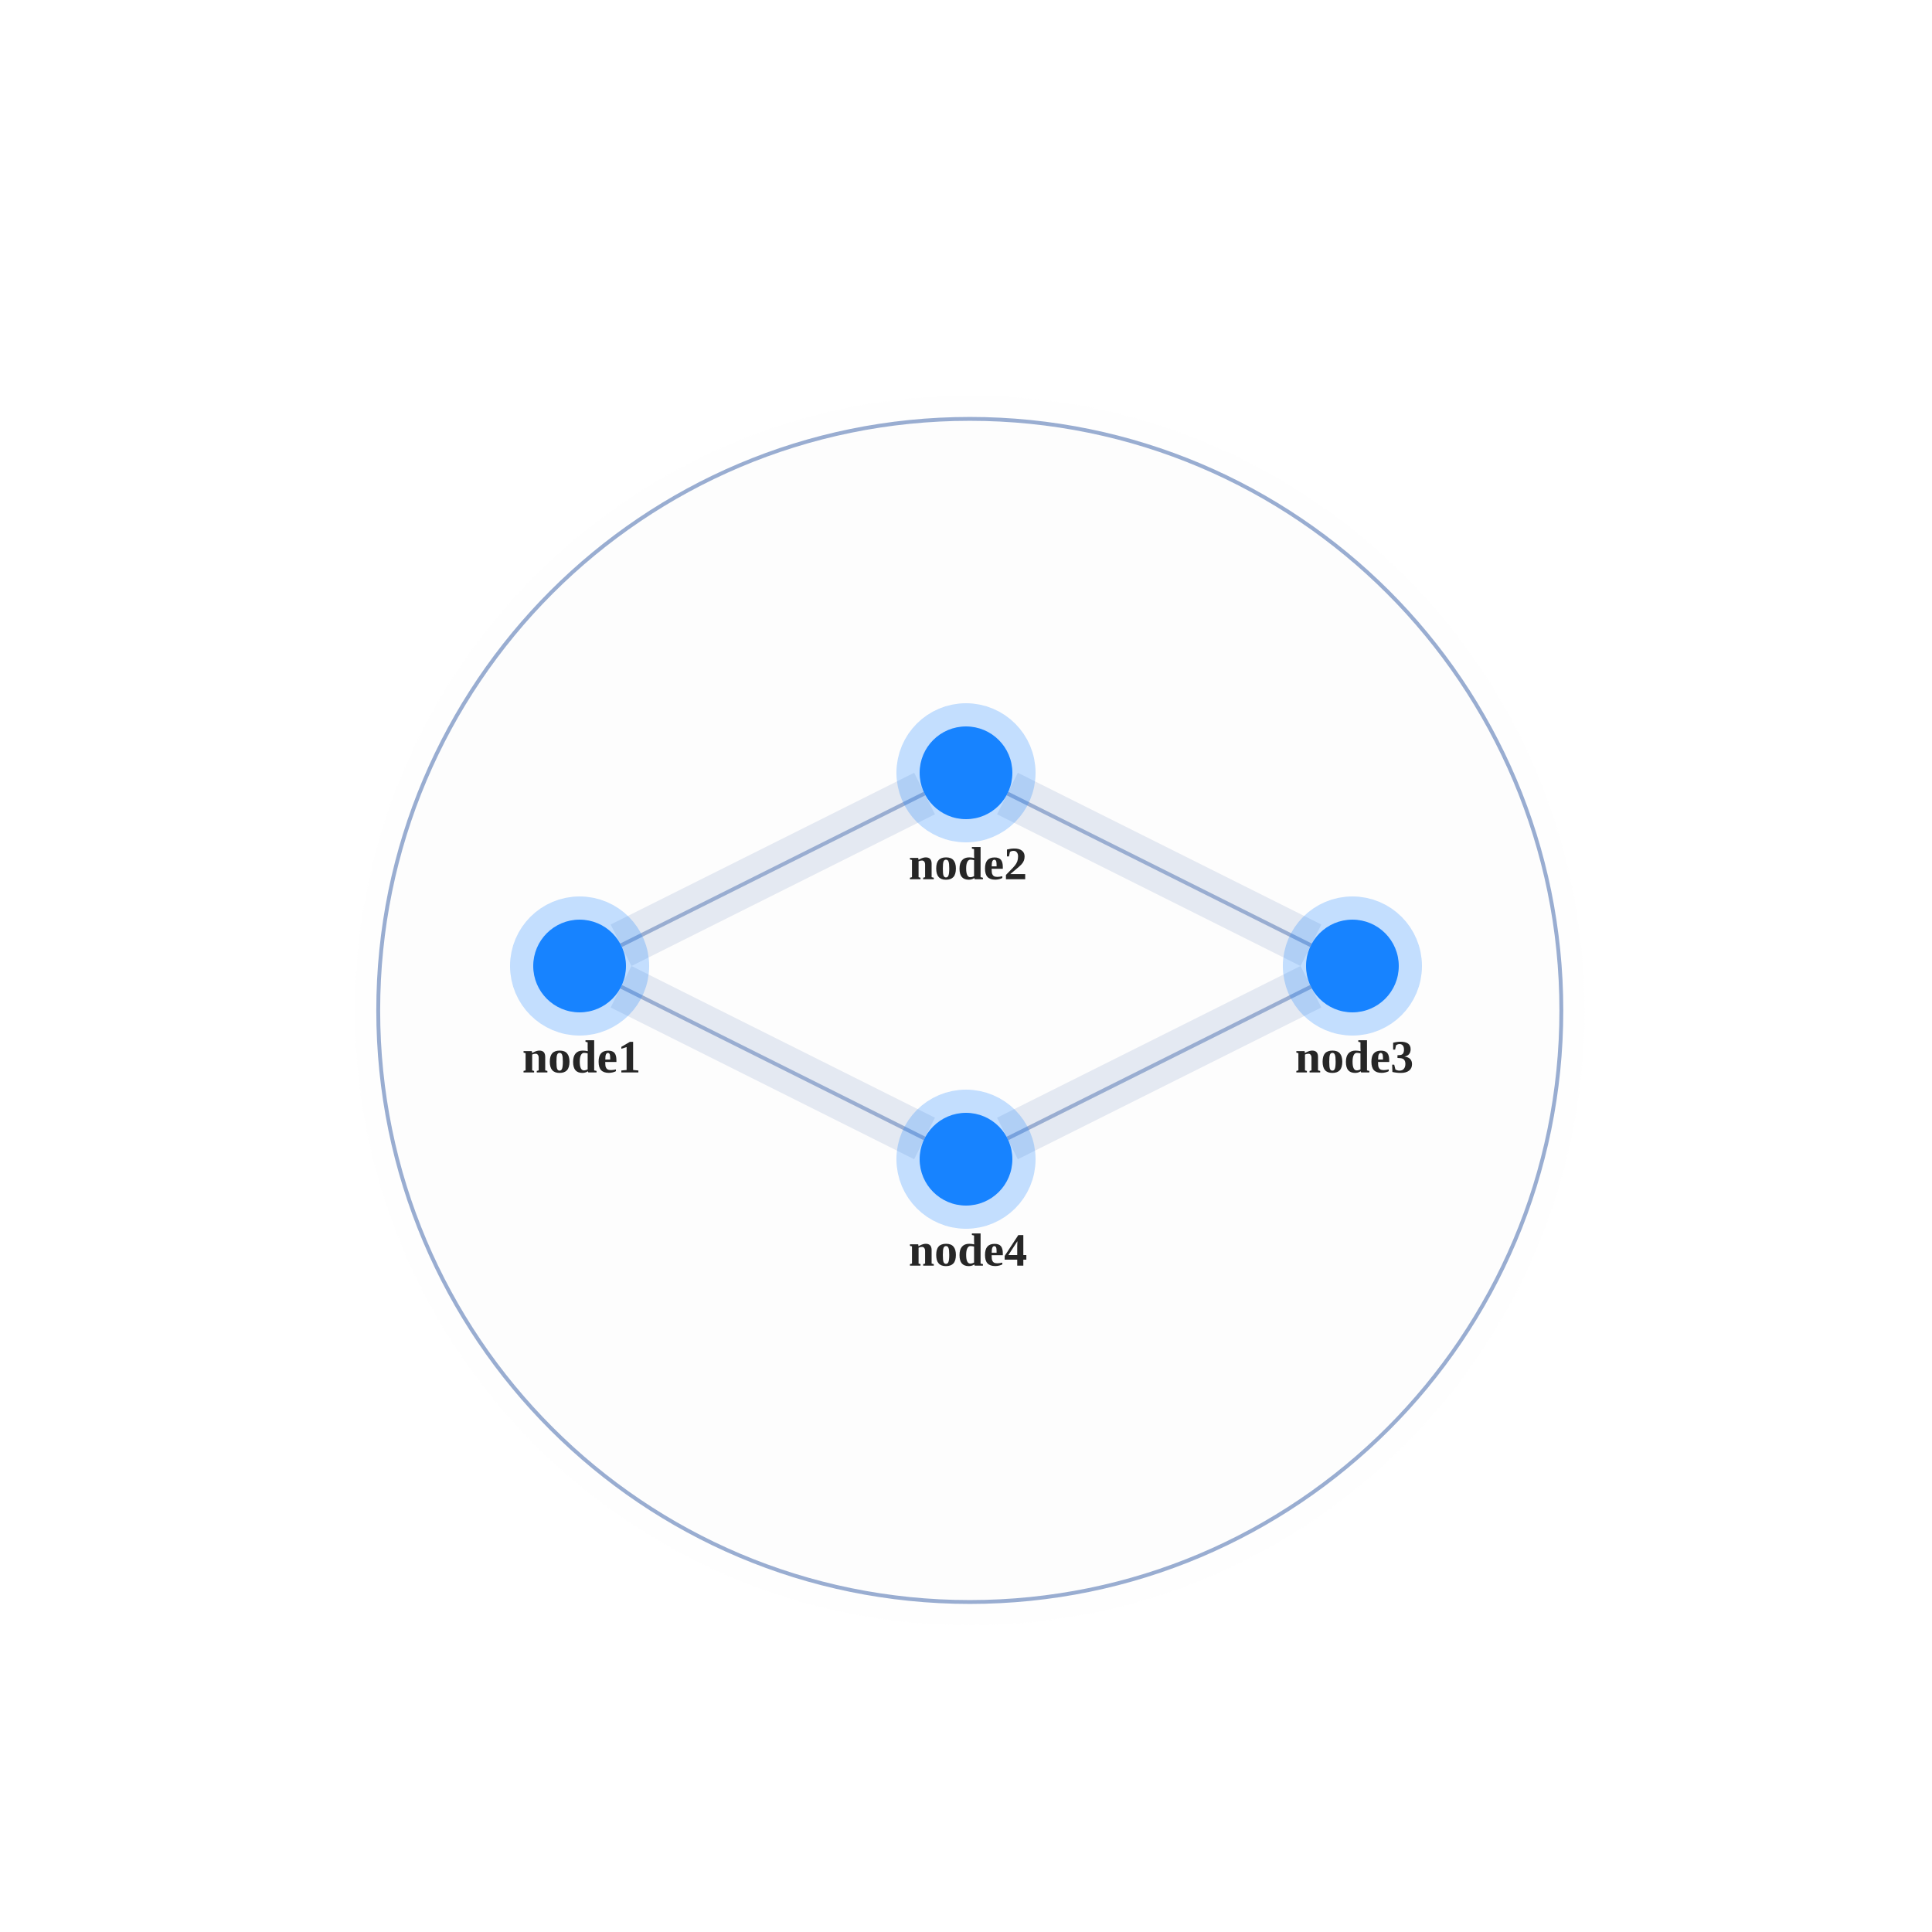
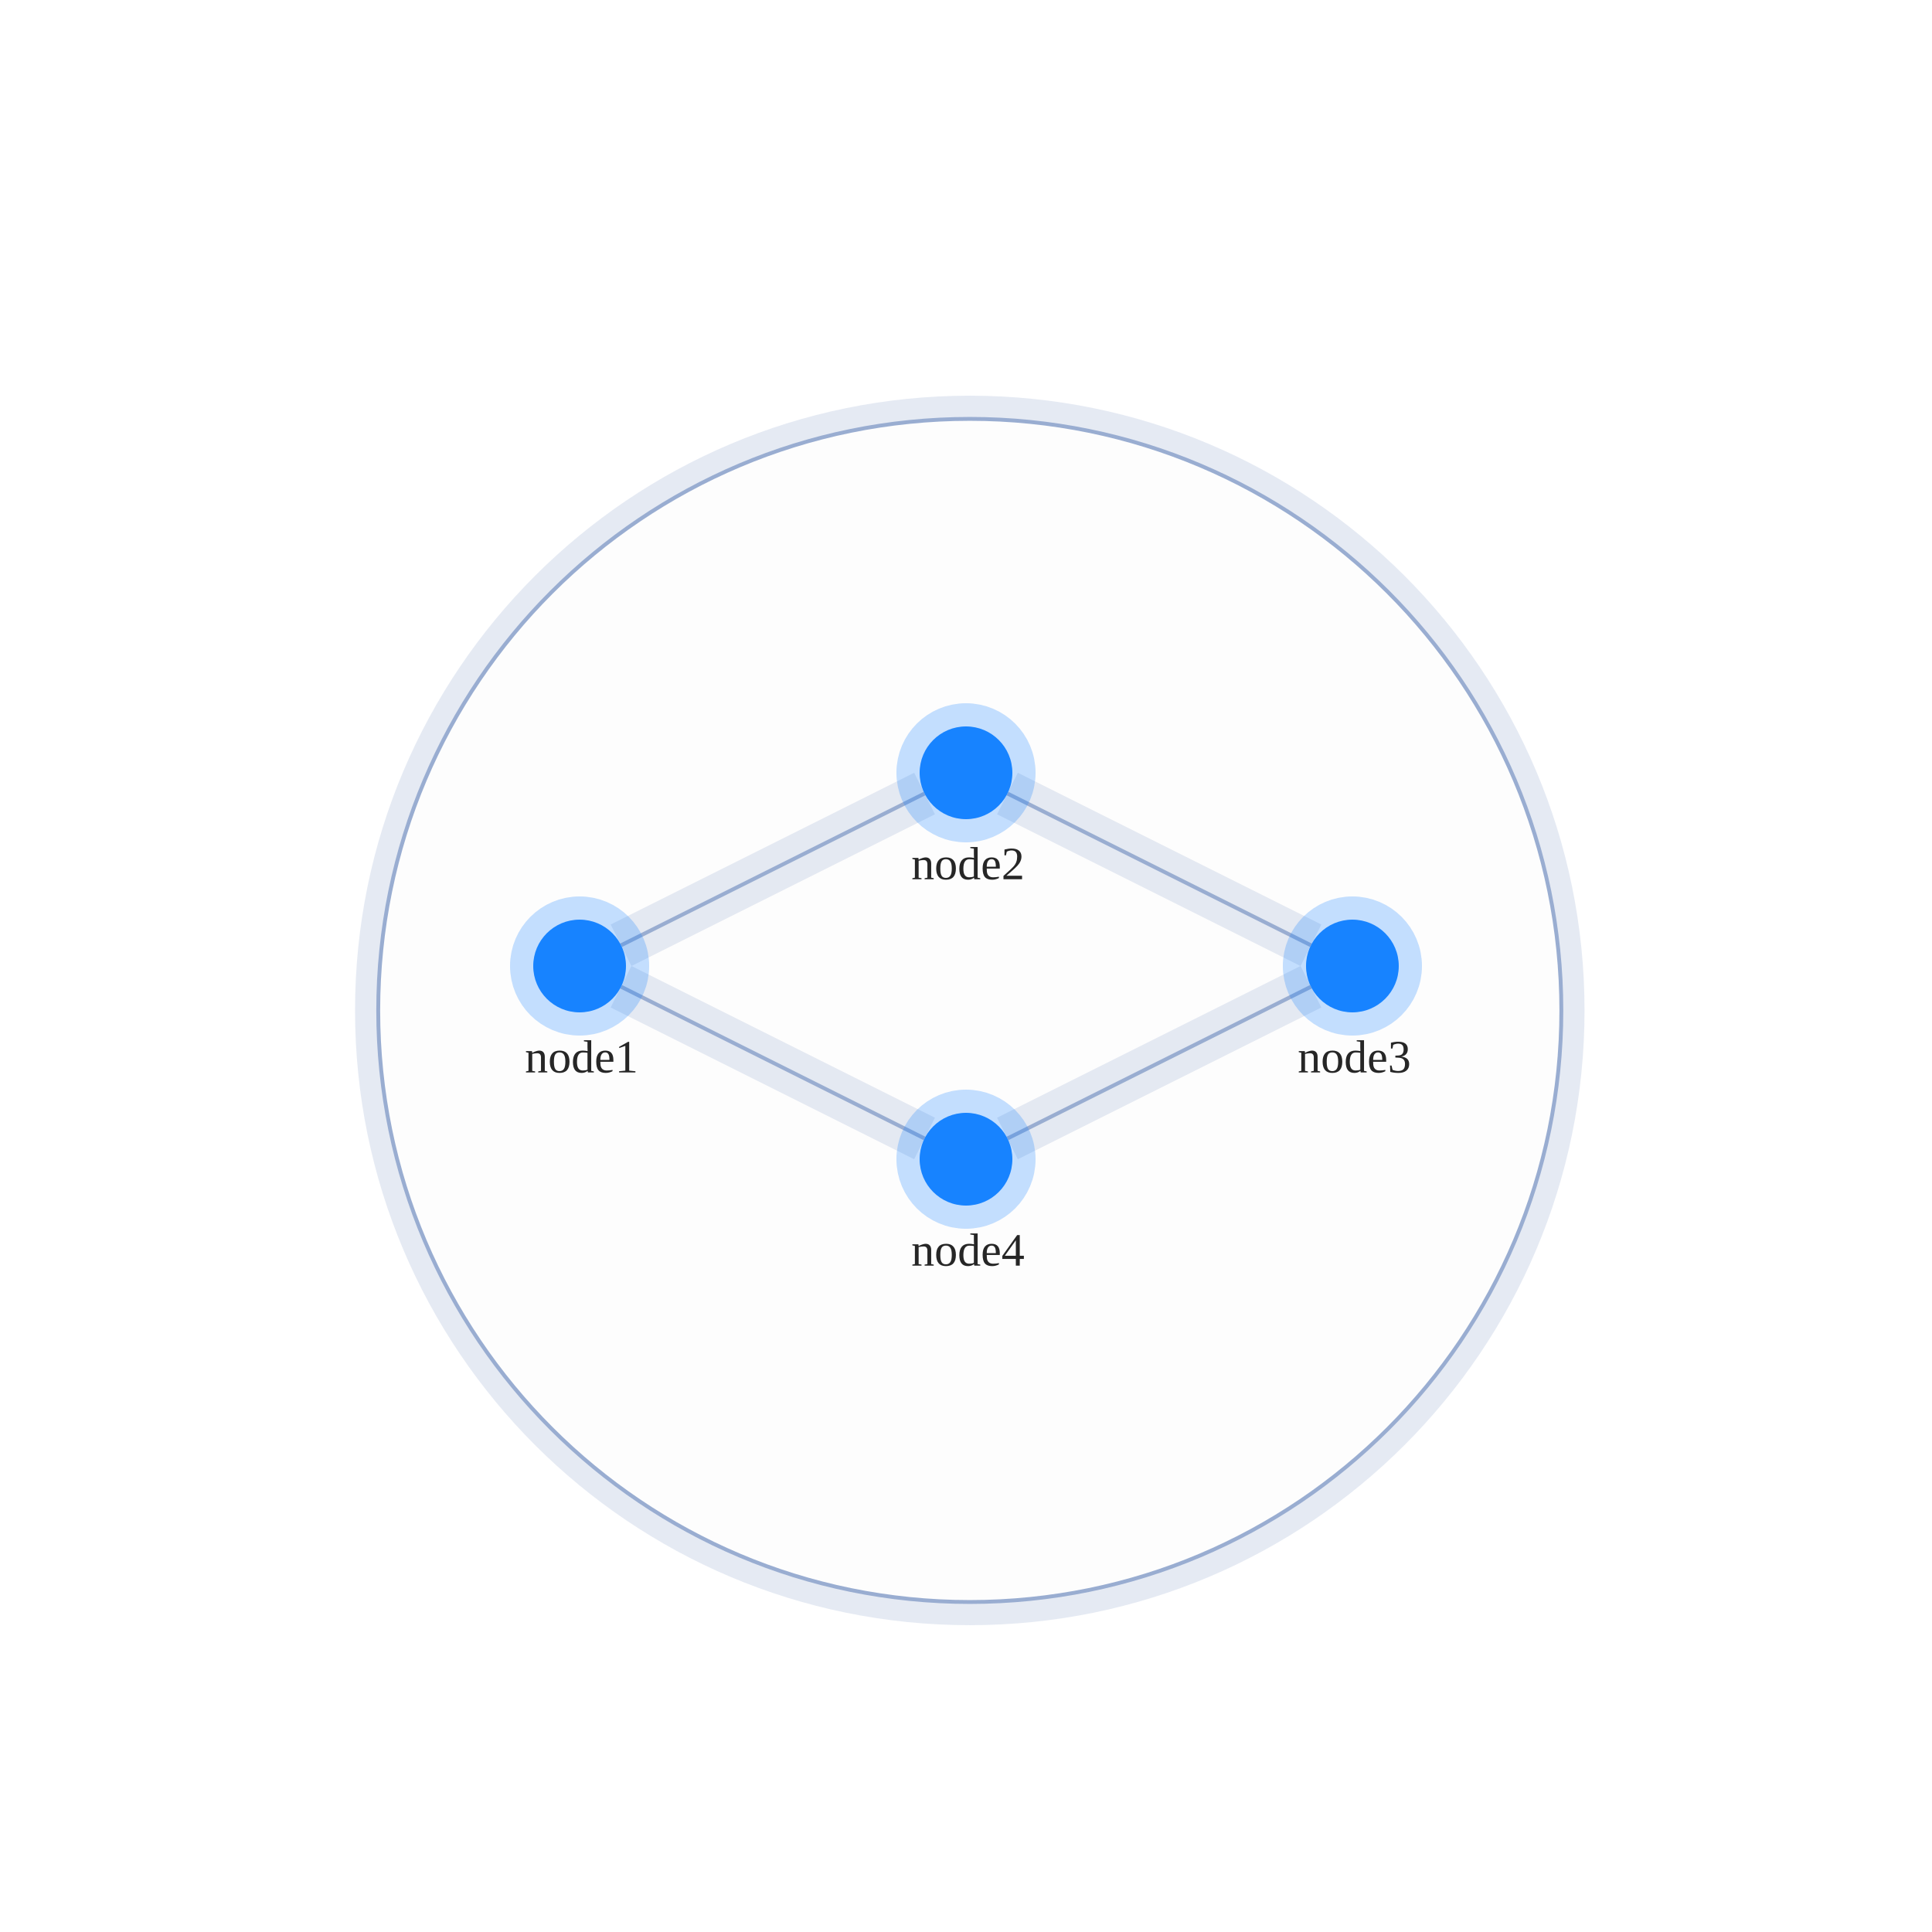
<svg xmlns="http://www.w3.org/2000/svg" width="500" height="500" style="background: transparent; position: absolute; outline: none;" color-interpolation-filters="sRGB" tabindex="1">
  <defs />
  <g id="g-svg-camera" transform="matrix(1,0,0,1,0,0)">
    <g id="g-root" fill="none" transform="matrix(1,0,0,1,0,0)">
      <g id="g-svg-7" fill="none" transform="matrix(1,0,0,1,0,0)">
        <g id="combo1" fill="none" transform="matrix(1,0,0,1,250.98,261.5)">
          <g transform="matrix(1,0,0,1,0,0)">
-             <circle id="halo" fill="none" transform="translate(-153.0956,-153.0956)" cx="153.096" cy="153.096" stroke-dasharray="0,0" stroke-width="12" stroke="rgba(253,253,253,1)" r="153.096" stroke-opacity="0.25" pointer-events="none" />
+             <circle id="halo" fill="none" transform="translate(-153.0956,-153.0956)" cx="153.096" cy="153.096" stroke-dasharray="0,0" stroke-width="12" stroke="rgba(153,173,209,1)" r="153.096" stroke-opacity="0.25" pointer-events="none" />
          </g>
          <g transform="matrix(1,0,0,1,0,0)">
            <circle id="key" fill="rgba(253,253,253,1)" transform="translate(-153.0956,-153.0956)" cx="153.096" cy="153.096" stroke-dasharray="0,0" stroke-width="1" stroke="rgba(153,173,209,1)" r="153.096" />
          </g>
        </g>
      </g>
      <g id="g-svg-6" fill="none" transform="matrix(1,0,0,1,0,0)">
        <g id="edge1" fill="none" marker-start="false" marker-end="false" transform="matrix(1,0,0,1,0,0)">
          <g id="edge1" fill="none" marker-start="false" marker-end="false" stroke="transparent" stroke-width="3" />
          <g transform="matrix(1,0,0,1,160.7331,205.3666)">
            <path id="halo" fill="none" d="M 0,39.267 L 78.534,0" stroke-width="12" stroke="rgba(153,173,209,1)" stroke-dasharray="0,0" pointer-events="none" stroke-opacity="0.25" />
            <path id="halo" fill="none" d="M 0,39.267 L 78.534,0" stroke-width="14" stroke="transparent" stroke-dasharray="0,0" pointer-events="none" stroke-opacity="0.25" />
          </g>
          <g transform="matrix(1,0,0,1,160.7331,205.3666)">
            <path id="key" fill="none" d="M 0,39.267 L 78.534,0" stroke-width="1" stroke="rgba(153,173,209,1)" />
            <path id="key" fill="none" d="M 0,39.267 L 78.534,0" stroke-width="1" stroke="transparent" />
          </g>
        </g>
        <g id="edge2" fill="none" marker-start="false" marker-end="false" transform="matrix(1,0,0,1,0,0)">
          <g id="edge2" fill="none" marker-start="false" marker-end="false" stroke="transparent" stroke-width="3" />
          <g transform="matrix(1,0,0,1,260.7331,205.3666)">
            <path id="halo" fill="none" d="M 0,0 L 78.534,39.267" stroke-width="12" stroke="rgba(153,173,209,1)" stroke-dasharray="0,0" pointer-events="none" stroke-opacity="0.25" />
            <path id="halo" fill="none" d="M 0,0 L 78.534,39.267" stroke-width="14" stroke="transparent" stroke-dasharray="0,0" pointer-events="none" stroke-opacity="0.25" />
          </g>
          <g transform="matrix(1,0,0,1,260.7331,205.3666)">
            <path id="key" fill="none" d="M 0,0 L 78.534,39.267" stroke-width="1" stroke="rgba(153,173,209,1)" />
            <path id="key" fill="none" d="M 0,0 L 78.534,39.267" stroke-width="1" stroke="transparent" />
          </g>
        </g>
        <g id="edge3" fill="none" marker-start="false" marker-end="false" transform="matrix(1,0,0,1,0,0)">
          <g id="edge3" fill="none" marker-start="false" marker-end="false" stroke="transparent" stroke-width="3" />
          <g transform="matrix(1,0,0,1,260.7331,255.3666)">
            <path id="halo" fill="none" d="M 78.534,0 L 0,39.267" stroke-width="12" stroke="rgba(153,173,209,1)" stroke-dasharray="0,0" pointer-events="none" stroke-opacity="0.25" />
            <path id="halo" fill="none" d="M 78.534,0 L 0,39.267" stroke-width="14" stroke="transparent" stroke-dasharray="0,0" pointer-events="none" stroke-opacity="0.25" />
          </g>
          <g transform="matrix(1,0,0,1,260.7331,255.3666)">
            <path id="key" fill="none" d="M 78.534,0 L 0,39.267" stroke-width="1" stroke="rgba(153,173,209,1)" />
            <path id="key" fill="none" d="M 78.534,0 L 0,39.267" stroke-width="1" stroke="transparent" />
          </g>
        </g>
        <g id="edge4" fill="none" marker-start="false" marker-end="false" transform="matrix(1,0,0,1,0,0)">
          <g id="edge4" fill="none" marker-start="false" marker-end="false" stroke="transparent" stroke-width="3" />
          <g transform="matrix(1,0,0,1,160.7331,255.3666)">
            <path id="halo" fill="none" d="M 0,0 L 78.534,39.267" stroke-width="12" stroke="rgba(153,173,209,1)" stroke-dasharray="0,0" pointer-events="none" stroke-opacity="0.25" />
            <path id="halo" fill="none" d="M 0,0 L 78.534,39.267" stroke-width="14" stroke="transparent" stroke-dasharray="0,0" pointer-events="none" stroke-opacity="0.25" />
          </g>
          <g transform="matrix(1,0,0,1,160.7331,255.3666)">
            <path id="key" fill="none" d="M 0,0 L 78.534,39.267" stroke-width="1" stroke="rgba(153,173,209,1)" />
            <path id="key" fill="none" d="M 0,0 L 78.534,39.267" stroke-width="1" stroke="transparent" />
          </g>
        </g>
      </g>
      <g id="g-svg-5" fill="none" transform="matrix(1,0,0,1,0,0)">
        <g id="node1" fill="none" transform="matrix(1,0,0,1,150,250)">
          <g transform="matrix(1,0,0,1,0,0)">
-             <circle id="halo" fill="none" transform="translate(-12,-12)" cx="12" cy="12" stroke-width="12" stroke="rgba(23,131,255,1)" r="12" stroke-dasharray="0,0" stroke-opacity="0.25" pointer-events="none" />
+             <circle id="halo" fill="none" transform="translate(-12,-12)" cx="12" cy="12" stroke-width="12" stroke="rgba(23,131,255,1)" stroke-opacity="0.25" r="12" stroke-dasharray="0,0" pointer-events="none" />
          </g>
          <g transform="matrix(1,0,0,1,0,0)">
-             <circle id="key" fill="rgba(23,131,255,1)" transform="translate(-12,-12)" cx="12" cy="12" stroke-width="0" r="12" stroke="rgba(0,0,0,1)" />
+             <circle id="key" fill="rgba(23,131,255,1)" transform="translate(-12,-12)" cx="12" cy="12" stroke-width="0" stroke="rgba(0,0,0,1)" r="12" />
          </g>
          <g id="label" fill="none" transform="matrix(1,0,0,1,0,12)">
            <g transform="matrix(1,0,0,1,0,0)">
-               <text id="text" fill="rgba(0,0,0,0.851)" dominant-baseline="central" paint-order="stroke" dx="0.5" dy="11.5px" font-size="12" text-anchor="middle" font-weight="700">
+               <text id="text" fill="rgba(0,0,0,0.851)" dominant-baseline="central" paint-order="stroke" dx="0.5" dy="11.5px" font-size="12" text-anchor="middle" font-weight="400">
                node1
              </text>
            </g>
          </g>
        </g>
        <g id="node2" fill="none" transform="matrix(1,0,0,1,250,200)">
          <g transform="matrix(1,0,0,1,0,0)">
-             <circle id="halo" fill="none" transform="translate(-12,-12)" cx="12" cy="12" stroke-width="12" stroke="rgba(23,131,255,1)" r="12" stroke-dasharray="0,0" stroke-opacity="0.25" pointer-events="none" />
+             <circle id="halo" fill="none" transform="translate(-12,-12)" cx="12" cy="12" stroke-width="12" stroke="rgba(23,131,255,1)" stroke-opacity="0.25" r="12" stroke-dasharray="0,0" pointer-events="none" />
          </g>
          <g transform="matrix(1,0,0,1,0,0)">
-             <circle id="key" fill="rgba(23,131,255,1)" transform="translate(-12,-12)" cx="12" cy="12" stroke-width="0" r="12" stroke="rgba(0,0,0,1)" />
+             <circle id="key" fill="rgba(23,131,255,1)" transform="translate(-12,-12)" cx="12" cy="12" stroke-width="0" stroke="rgba(0,0,0,1)" r="12" />
          </g>
          <g id="label" fill="none" transform="matrix(1,0,0,1,0,12)">
            <g transform="matrix(1,0,0,1,0,0)">
-               <text id="text" fill="rgba(0,0,0,0.851)" dominant-baseline="central" paint-order="stroke" dx="0.5" dy="11.5px" font-size="12" text-anchor="middle" font-weight="700">
+               <text id="text" fill="rgba(0,0,0,0.851)" dominant-baseline="central" paint-order="stroke" dx="0.5" dy="11.5px" font-size="12" text-anchor="middle" font-weight="400">
                node2
              </text>
            </g>
          </g>
        </g>
        <g id="node3" fill="none" transform="matrix(1,0,0,1,350,250)">
          <g transform="matrix(1,0,0,1,0,0)">
-             <circle id="halo" fill="none" transform="translate(-12,-12)" cx="12" cy="12" stroke-width="12" stroke="rgba(23,131,255,1)" r="12" stroke-dasharray="0,0" stroke-opacity="0.25" pointer-events="none" />
+             <circle id="halo" fill="none" transform="translate(-12,-12)" cx="12" cy="12" stroke-width="12" stroke="rgba(23,131,255,1)" stroke-opacity="0.25" r="12" stroke-dasharray="0,0" pointer-events="none" />
          </g>
          <g transform="matrix(1,0,0,1,0,0)">
-             <circle id="key" fill="rgba(23,131,255,1)" transform="translate(-12,-12)" cx="12" cy="12" stroke-width="0" r="12" stroke="rgba(0,0,0,1)" />
+             <circle id="key" fill="rgba(23,131,255,1)" transform="translate(-12,-12)" cx="12" cy="12" stroke-width="0" stroke="rgba(0,0,0,1)" r="12" />
          </g>
          <g id="label" fill="none" transform="matrix(1,0,0,1,0,12)">
            <g transform="matrix(1,0,0,1,0,0)">
-               <text id="text" fill="rgba(0,0,0,0.851)" dominant-baseline="central" paint-order="stroke" dx="0.5" dy="11.5px" font-size="12" text-anchor="middle" font-weight="700">
+               <text id="text" fill="rgba(0,0,0,0.851)" dominant-baseline="central" paint-order="stroke" dx="0.5" dy="11.5px" font-size="12" text-anchor="middle" font-weight="400">
                node3
              </text>
            </g>
          </g>
        </g>
        <g id="node4" fill="none" transform="matrix(1,0,0,1,250,300)">
          <g transform="matrix(1,0,0,1,0,0)">
-             <circle id="halo" fill="none" transform="translate(-12,-12)" cx="12" cy="12" stroke-width="12" stroke="rgba(23,131,255,1)" r="12" stroke-dasharray="0,0" stroke-opacity="0.25" pointer-events="none" />
+             <circle id="halo" fill="none" transform="translate(-12,-12)" cx="12" cy="12" stroke-width="12" stroke="rgba(23,131,255,1)" stroke-opacity="0.25" r="12" stroke-dasharray="0,0" pointer-events="none" />
          </g>
          <g transform="matrix(1,0,0,1,0,0)">
-             <circle id="key" fill="rgba(23,131,255,1)" transform="translate(-12,-12)" cx="12" cy="12" stroke-width="0" r="12" stroke="rgba(0,0,0,1)" />
+             <circle id="key" fill="rgba(23,131,255,1)" transform="translate(-12,-12)" cx="12" cy="12" stroke-width="0" stroke="rgba(0,0,0,1)" r="12" />
          </g>
          <g id="label" fill="none" transform="matrix(1,0,0,1,0,12)">
            <g transform="matrix(1,0,0,1,0,0)">
-               <text id="text" fill="rgba(0,0,0,0.851)" dominant-baseline="central" paint-order="stroke" dx="0.5" dy="11.5px" font-size="12" text-anchor="middle" font-weight="700">
+               <text id="text" fill="rgba(0,0,0,0.851)" dominant-baseline="central" paint-order="stroke" dx="0.5" dy="11.5px" font-size="12" text-anchor="middle" font-weight="400">
                node4
              </text>
            </g>
          </g>
        </g>
      </g>
    </g>
  </g>
</svg>
